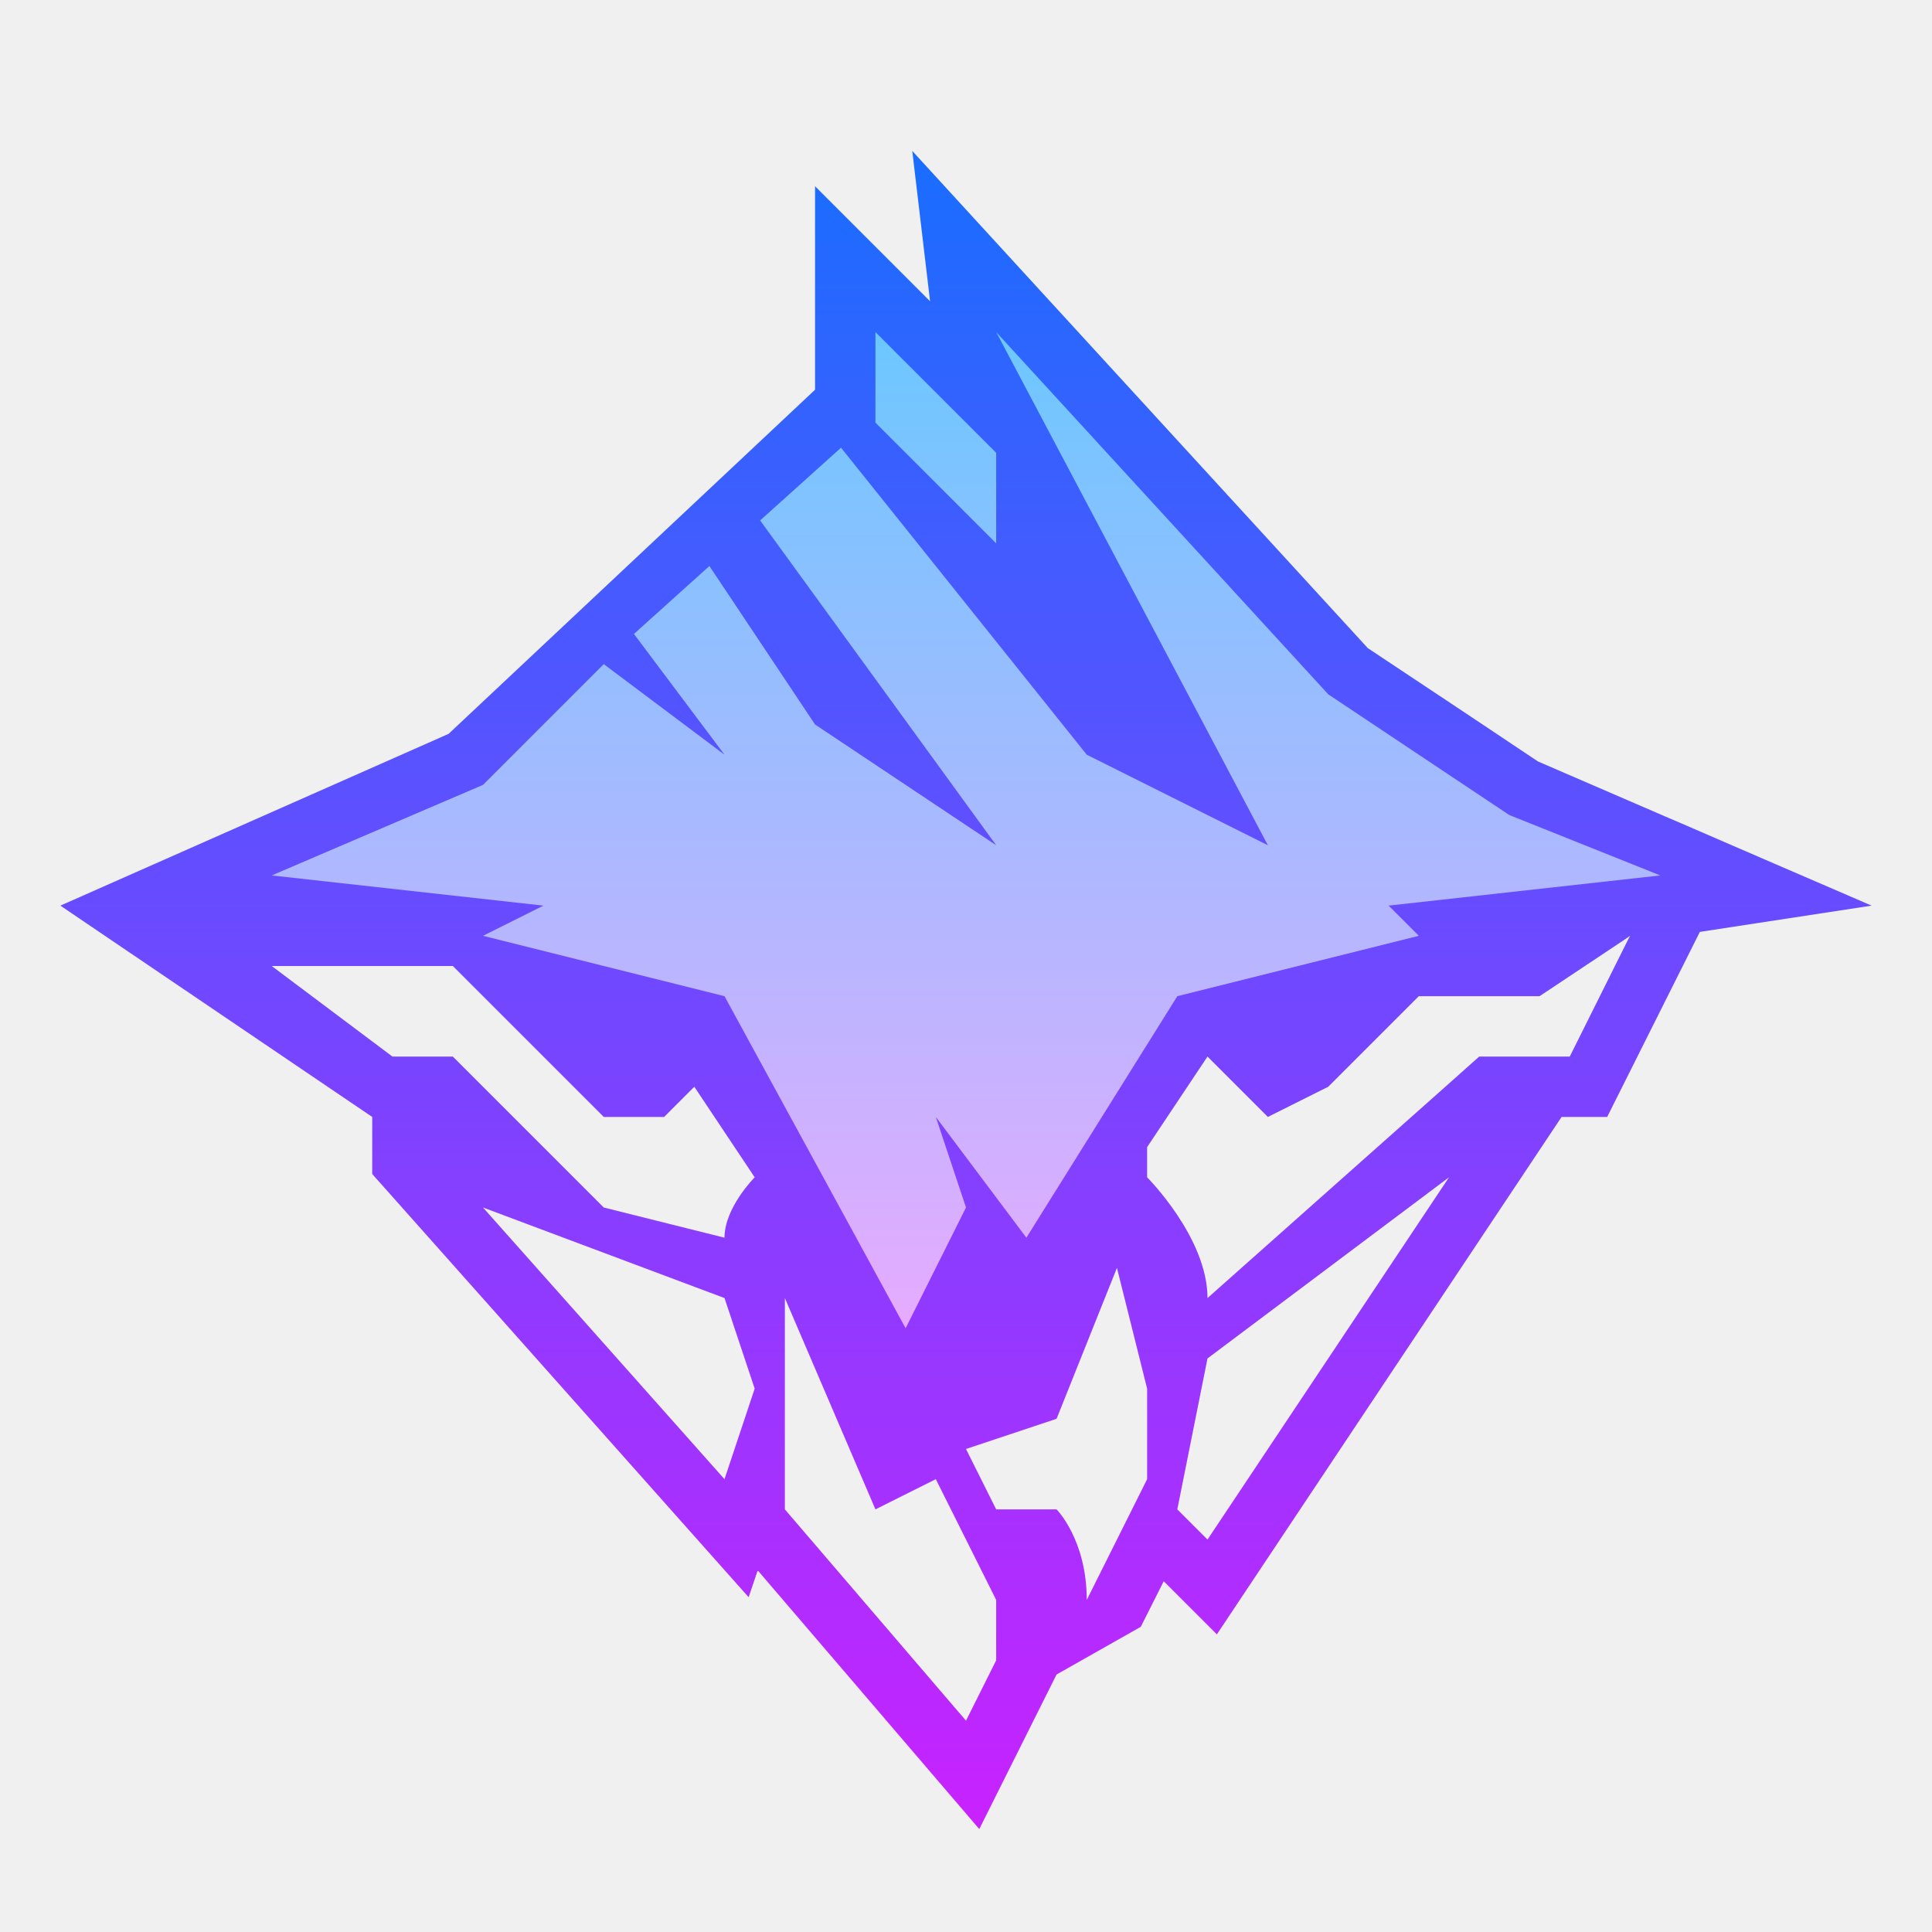
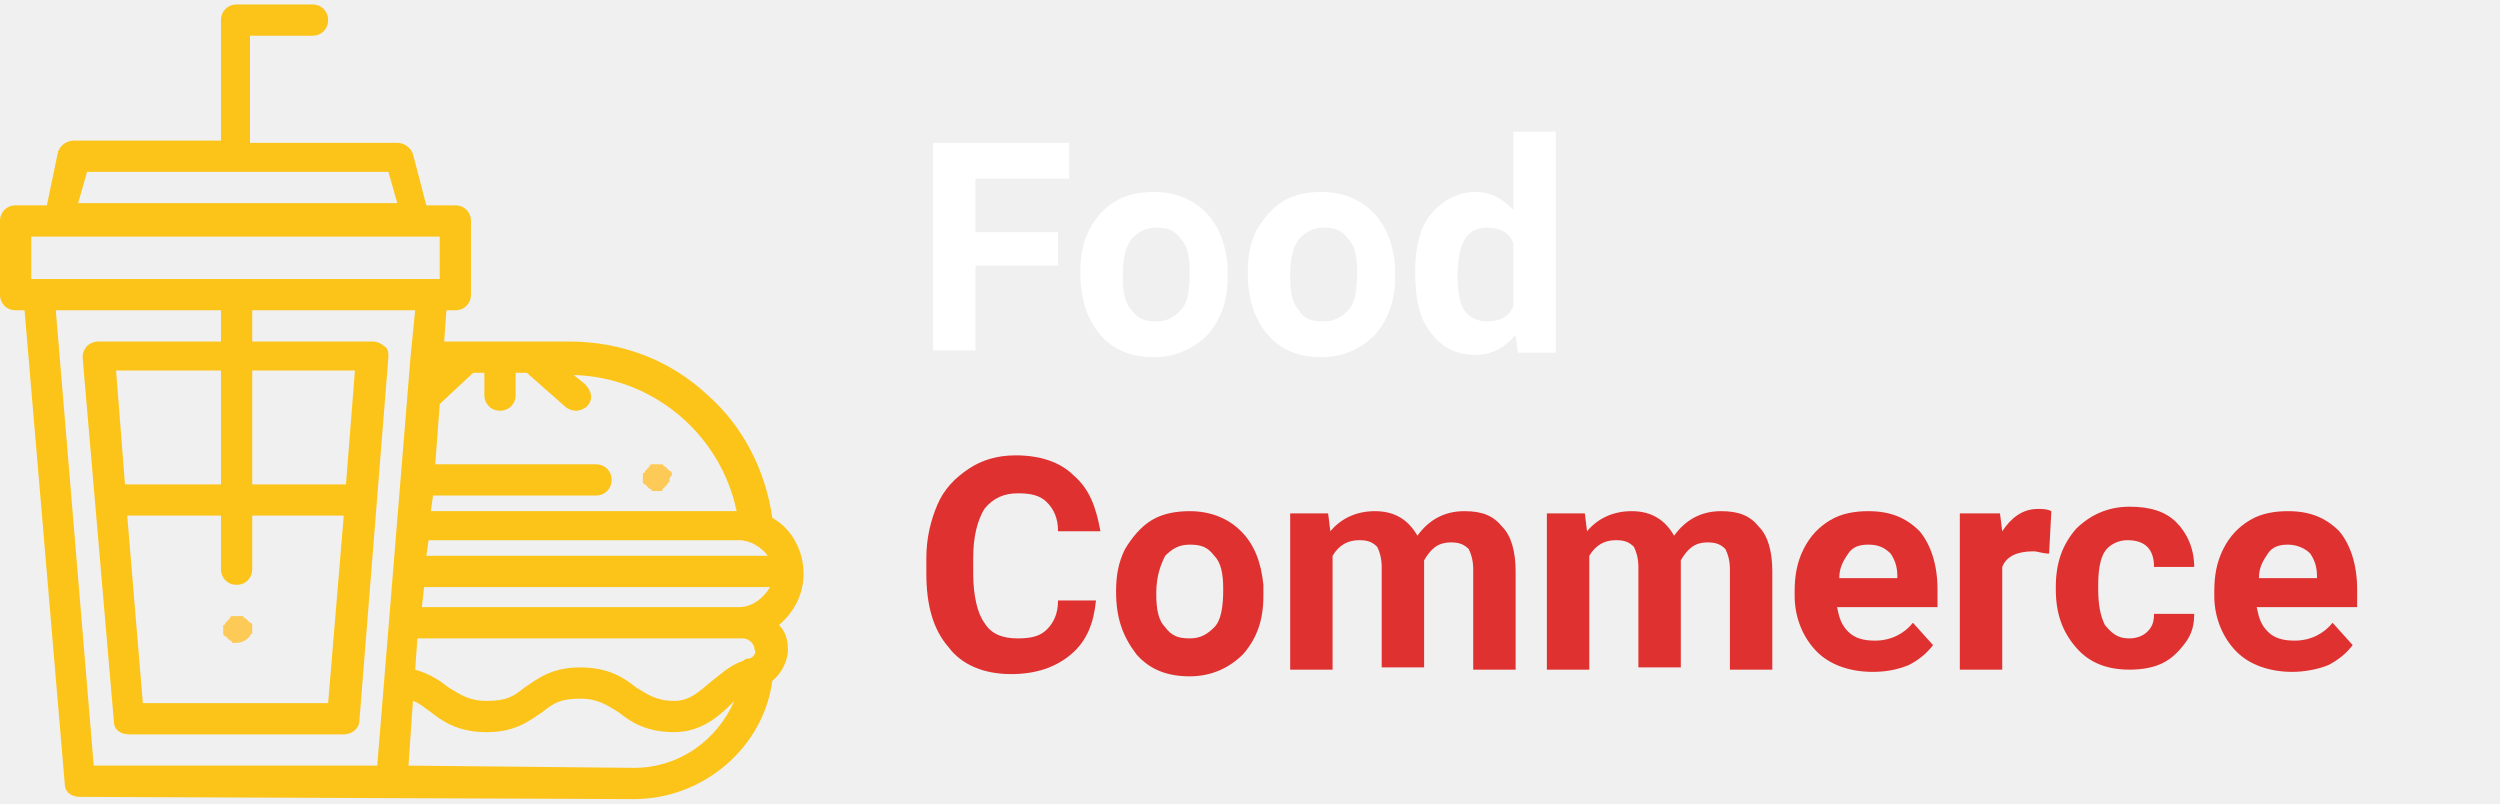
- <svg xmlns="http://www.w3.org/2000/svg" viewBox="0 0 64 64" width="64px" height="64px">
-   <linearGradient id="NA_TyEfAf0B9Zg7_jgPkka" x1="32" x2="32" y1="58.49" y2="3.594" gradientTransform="matrix(1 0 0 -1 0 64)" gradientUnits="userSpaceOnUse">
-     <stop offset="0" stop-color="#1a6dff" />
-     <stop offset="1" stop-color="#c822ff" />
-   </linearGradient>
-   <path fill="url(#NA_TyEfAf0B9Zg7_jgPkka)" d="M58.78,28.61l-1.11-0.48l-1.8-0.78l-0.7-0.3l-4.21-1.82l-0.02-0.01l-2.29-1.53l-3.34-2.22 L30.22,5l0.59,4.98L27,6.17v6.74l-12.14,11.4L2,30l10.33,7v1.89L24.8,52.91l0.3-0.89l7.34,8.57L35,55.47l2.79-1.58l0.76-1.51 l1.76,1.76L51.73,37h1.51l3.07-6.13L62,30L58.78,28.61z M24,49l-8-9l8,3l1,3L24,49z M24,41l-4-1l-5-5h-2l-4-3h6l5,5h2l1-1l2,3 C25,39,24,40,24,41z M33,55l-1,2l-6-7v-7l3,7l2-1l2,4V55z M38,49l-2,4c0-2-1-3-1-3h-2l-1-2l3-1l2-5l1,4V49z M40,51l-1-1l1-5l8-6 L40,51z M52,35h-3l-1.2,1.07L40,43c0-2-2-4-2-4v-1l2-3l2,2l2-1l3-3h4l2.78-1.85L54,31l-0.07,0.13L52,35z" />
-   <linearGradient id="NA_TyEfAf0B9Zg7_jgPkkb" x1="32" x2="32" y1="52.697" y2="20.109" gradientTransform="matrix(1 0 0 -1 0 64)" gradientUnits="userSpaceOnUse">
-     <stop offset="0" stop-color="#6dc7ff" />
-     <stop offset="1" stop-color="#e6abff" />
-   </linearGradient>
-   <path fill="url(#NA_TyEfAf0B9Zg7_jgPkkb)" d="M29,11v3l4,4v-3L29,11z M55,29l-5-2l-6-4L33,11l9,17l-6-3l-8.14-10.17l-2.68,2.41L33,28l-6-4 l-3.5-5.25L21,21l3,4l-4-3l-4,4l-7,3l9,1l-2,1l8,2l6,11l2-4l-1-3l3,4l5-8l8-2l-1-1L55,29z" />
+ <svg xmlns="http://www.w3.org/2000/svg" version="1.1" id="Layer_1" x="0px" y="0px" viewBox="0 0 112 36" style="enable-background:new 0 0 112 36;" xml:space="preserve">
+   <style type="text/css">
+ 	.st0{fill:#FECA57;}
+ 	.st1{fill:#FCC419;}
+ 	.st2{enable-background:new    ;}
+ 	.st3{fill:#FFFFFF;}
+ 	.st4{fill:#E03131;}
+ </style>
+   <path class="st0" d="M30.1,21.3v-0.1c0,0,0-0.1-0.1-0.1L29.9,21l-0.1-0.1c0,0-0.1,0-0.1-0.1h-0.1c-0.1,0-0.2,0-0.3,0h-0.1  c0,0-0.1,0-0.1,0.1L29,21l-0.1,0.1c0,0,0,0.1-0.1,0.1v0.1v0.1v0.1v0.1c0,0,0,0.1,0.1,0.1l0.1,0.1l0.1,0.1c0,0,0.1,0,0.1,0.1h0.1h0.1  h0.1h0.1c0,0,0.1,0,0.1-0.1l0.1-0.1l0.1-0.1c0,0,0-0.1,0.1-0.1v-0.1v-0.1C30.1,21.3,30.1,21.3,30.1,21.3z" />
+   <path class="st0" d="M11.3,28.1V28c0,0,0-0.1-0.1-0.1l-0.1-0.1L11,27.7c0,0-0.1,0-0.1-0.1h-0.1c-0.1,0-0.2,0-0.3,0h-0.1  c0,0-0.1,0-0.1,0.1l-0.1,0.1l-0.1,0.1c0,0,0,0.1-0.1,0.1v0.1v0.1v0.1v0.1c0,0,0,0.1,0.1,0.1l0.1,0.1l0.1,0.1c0,0,0.1,0,0.1,0.1h0.1  h0.1c0.2,0,0.4-0.1,0.5-0.2l0.1-0.1c0,0,0-0.1,0.1-0.1v-0.1v-0.1C11.3,28.2,11.3,28.1,11.3,28.1z" />
+   <path class="st1" d="M36,25.7c0-1-0.5-2-1.4-2.5c-0.3-2.1-1.3-4.1-2.9-5.5c-1.7-1.6-3.9-2.4-6.2-2.4h-5.6l0.1-1.4h0.4  c0.4,0,0.7-0.3,0.7-0.7V9.9c0-0.4-0.3-0.7-0.7-0.7h-1.3l-0.6-2.3c-0.1-0.3-0.4-0.5-0.7-0.5h-6.6V1.6H14c0.4,0,0.7-0.3,0.7-0.7  S14.4,0.2,14,0.2h-3.4c-0.4,0-0.7,0.3-0.7,0.7v5.4H3.3C3,6.3,2.7,6.5,2.6,6.8L2.1,9.2H0.7C0.3,9.2,0,9.5,0,9.9v3.3  c0,0.4,0.3,0.7,0.7,0.7h0.4l1.8,21.2c0,0.4,0.3,0.6,0.7,0.6l24.8,0.1c3.1,0,5.8-2.3,6.2-5.3c0.4-0.3,0.7-0.9,0.7-1.4  c0-0.4-0.1-0.8-0.4-1.1C35.6,27.4,36,26.6,36,25.7z M34.4,24.9H19.1l0.1-0.7h13.9C33.6,24.2,34.1,24.5,34.4,24.9z M21.2,16.7h0.5v1  c0,0.4,0.3,0.7,0.7,0.7c0.4,0,0.7-0.3,0.7-0.7v-1h0.5l1.7,1.5c0.1,0.1,0.3,0.2,0.5,0.2s0.4-0.1,0.5-0.2c0.3-0.3,0.2-0.7-0.1-1  l-0.5-0.4c3.6,0.1,6.6,2.7,7.3,6.1l0,0H19.3l0.1-0.7h7.3c0.4,0,0.7-0.3,0.7-0.7c0-0.4-0.3-0.7-0.7-0.7h-7.2l0.2-2.7L21.2,16.7z   M3.9,7.7h13.5l0.4,1.4H3.5L3.9,7.7z M1.4,10.6h18.3v1.9H1.4V10.6z M9.9,23.1v2.4c0,0.4,0.3,0.7,0.7,0.7s0.7-0.3,0.7-0.7v-2.4h4.1  l-0.7,8.4H6.4l-0.7-8.4H9.9z M5.6,21.7l-0.4-5.1h4.7v5.1H5.6z M11.3,21.7v-5.1h4.6l-0.4,5.1H11.3z M4.2,34.3L2.5,13.9h7.4v1.4H4.4  c-0.2,0-0.4,0.1-0.5,0.2c-0.1,0.1-0.2,0.3-0.2,0.5l1.4,16.3c0,0.4,0.3,0.6,0.7,0.6h9.6c0.4,0,0.7-0.3,0.7-0.6L17.4,16  c0-0.2,0-0.4-0.2-0.5c-0.1-0.1-0.3-0.2-0.5-0.2h-5.4v-1.4h7.3l-0.2,2l0,0l-1.5,18.4H4.2z M28.4,34.4l-10.1-0.1l0.2-2.9  c0.3,0.1,0.5,0.3,0.8,0.5c0.5,0.4,1.2,0.9,2.5,0.9l0,0c1.3,0,1.9-0.5,2.5-0.9c0.5-0.4,0.8-0.6,1.7-0.6c0.8,0,1.2,0.3,1.7,0.6  c0.5,0.4,1.2,0.9,2.5,0.9c1.2,0,2-0.7,2.6-1.3c0,0,0,0,0.1-0.1C32.1,33.2,30.4,34.4,28.4,34.4z M33.6,29.5L33.6,29.5L33.6,29.5  L33.6,29.5L33.6,29.5L33.6,29.5c-0.1,0-0.2,0-0.3,0.1c-0.6,0.2-1,0.6-1.4,0.9l0,0c-0.6,0.5-1,0.9-1.7,0.9c-0.8,0-1.2-0.3-1.7-0.6  c-0.5-0.4-1.2-0.9-2.5-0.9s-1.9,0.5-2.5,0.9c-0.5,0.4-0.8,0.6-1.7,0.6l0,0c-0.8,0-1.2-0.3-1.7-0.6c-0.4-0.3-0.8-0.6-1.5-0.8l0.1-1.4  h14.6c0.2,0,0.5,0.2,0.5,0.5C33.9,29.2,33.8,29.4,33.6,29.5z M33.1,27.2H18.9l0.1-0.9h15.5C34.2,26.8,33.7,27.2,33.1,27.2z" />
+   <g class="st2">
+     <path class="st3" d="M47.4,11.9h-3.7v3.8h-1.9V6.4h6.1v1.6h-4.2v2.4h3.7V11.9z" />
+     <path class="st3" d="M48.4,12.2c0-0.7,0.1-1.3,0.4-1.9s0.7-1,1.2-1.3c0.5-0.3,1.1-0.4,1.7-0.4c0.9,0,1.7,0.3,2.3,0.9   c0.6,0.6,0.9,1.4,1,2.4l0,0.5c0,1.1-0.3,1.9-0.9,2.6c-0.6,0.6-1.4,1-2.4,1c-1,0-1.8-0.3-2.4-1C48.7,14.3,48.4,13.4,48.4,12.2   L48.4,12.2z M50.3,12.4c0,0.7,0.1,1.2,0.4,1.5c0.3,0.4,0.6,0.5,1.1,0.5c0.5,0,0.8-0.2,1.1-0.5c0.3-0.3,0.4-0.9,0.4-1.7   c0-0.7-0.1-1.2-0.4-1.5c-0.3-0.4-0.6-0.5-1.1-0.5c-0.5,0-0.8,0.2-1.1,0.5C50.4,11.1,50.3,11.6,50.3,12.4z" />
+     <path class="st3" d="M55.9,12.2c0-0.7,0.1-1.3,0.4-1.9c0.3-0.5,0.7-1,1.2-1.3c0.5-0.3,1.1-0.4,1.7-0.4c0.9,0,1.7,0.3,2.3,0.9   c0.6,0.6,0.9,1.4,1,2.4l0,0.5c0,1.1-0.3,1.9-0.9,2.6c-0.6,0.6-1.4,1-2.4,1c-1,0-1.8-0.3-2.4-1C56.2,14.3,55.9,13.4,55.9,12.2   L55.9,12.2z M57.8,12.4c0,0.7,0.1,1.2,0.4,1.5c0.2,0.4,0.6,0.5,1.1,0.5c0.5,0,0.8-0.2,1.1-0.5c0.3-0.3,0.4-0.9,0.4-1.7   c0-0.7-0.1-1.2-0.4-1.5c-0.3-0.4-0.6-0.5-1.1-0.5c-0.5,0-0.8,0.2-1.1,0.5C57.9,11.1,57.8,11.6,57.8,12.4z" />
+     <path class="st3" d="M63.4,12.2c0-1.1,0.2-2,0.7-2.6c0.5-0.6,1.2-1,2-1c0.7,0,1.2,0.3,1.7,0.8V5.9h1.9v9.9H68L67.9,15   c-0.5,0.6-1.1,0.9-1.8,0.9c-0.8,0-1.5-0.3-2-1C63.6,14.3,63.4,13.4,63.4,12.2z M65.3,12.4c0,0.7,0.1,1.2,0.3,1.5   c0.2,0.3,0.6,0.5,1,0.5c0.6,0,1-0.2,1.2-0.7v-2.8c-0.2-0.5-0.6-0.7-1.2-0.7C65.7,10.2,65.3,10.9,65.3,12.4z" />
+   </g>
+   <g class="st2">
+     <path class="st4" d="M49.1,26.9c-0.1,1-0.4,1.8-1.1,2.4c-0.7,0.6-1.6,0.9-2.7,0.9c-1.2,0-2.2-0.4-2.8-1.2c-0.7-0.8-1-1.9-1-3.3V25   c0-0.9,0.2-1.7,0.5-2.4c0.3-0.7,0.8-1.2,1.4-1.6c0.6-0.4,1.3-0.6,2.1-0.6c1.1,0,2,0.3,2.6,0.9c0.7,0.6,1,1.4,1.2,2.5h-1.9   c0-0.6-0.2-1-0.5-1.3c-0.3-0.3-0.7-0.4-1.3-0.4c-0.6,0-1.1,0.2-1.5,0.7c-0.3,0.5-0.5,1.2-0.5,2.2v0.7c0,1,0.2,1.8,0.5,2.2   c0.3,0.5,0.8,0.7,1.5,0.7c0.6,0,1-0.1,1.3-0.4c0.3-0.3,0.5-0.7,0.5-1.3H49.1z" />
+     <path class="st4" d="M50,26.5c0-0.7,0.1-1.3,0.4-1.9c0.3-0.5,0.7-1,1.2-1.3c0.5-0.3,1.1-0.4,1.7-0.4c0.9,0,1.7,0.3,2.3,0.9   c0.6,0.6,0.9,1.4,1,2.4l0,0.5c0,1.1-0.3,1.9-0.9,2.6c-0.6,0.6-1.4,1-2.4,1c-1,0-1.8-0.3-2.4-1C50.3,28.5,50,27.7,50,26.5L50,26.5z    M51.8,26.6c0,0.7,0.1,1.2,0.4,1.5c0.3,0.4,0.6,0.5,1.1,0.5c0.5,0,0.8-0.2,1.1-0.5c0.3-0.3,0.4-0.9,0.4-1.7c0-0.7-0.1-1.2-0.4-1.5   c-0.3-0.4-0.6-0.5-1.1-0.5c-0.5,0-0.8,0.2-1.1,0.5C52,25.3,51.8,25.8,51.8,26.6z" />
+     <path class="st4" d="M59.5,23l0.1,0.8c0.5-0.6,1.2-0.9,2-0.9c0.9,0,1.5,0.4,1.9,1.1c0.5-0.7,1.2-1.1,2.1-1.1c0.8,0,1.3,0.2,1.7,0.7   c0.4,0.4,0.6,1.1,0.6,2V30h-1.9v-4.5c0-0.4-0.1-0.7-0.2-0.9c-0.2-0.2-0.4-0.3-0.8-0.3c-0.6,0-0.9,0.3-1.2,0.8l0,4.8h-1.9v-4.5   c0-0.4-0.1-0.7-0.2-0.9c-0.2-0.2-0.4-0.3-0.8-0.3c-0.5,0-0.9,0.2-1.2,0.7V30h-1.9v-7H59.5z" />
+     <path class="st4" d="M71,23l0.1,0.8c0.5-0.6,1.2-0.9,2-0.9c0.9,0,1.5,0.4,1.9,1.1c0.5-0.7,1.2-1.1,2.1-1.1c0.8,0,1.3,0.2,1.7,0.7   c0.4,0.4,0.6,1.1,0.6,2V30h-1.9v-4.5c0-0.4-0.1-0.7-0.2-0.9c-0.2-0.2-0.4-0.3-0.8-0.3c-0.6,0-0.9,0.3-1.2,0.8l0,4.8h-1.9v-4.5   c0-0.4-0.1-0.7-0.2-0.9c-0.2-0.2-0.4-0.3-0.8-0.3c-0.5,0-0.9,0.2-1.2,0.7V30h-1.9v-7H71z" />
+     <path class="st4" d="M83.9,30.1c-1,0-1.9-0.3-2.5-0.9c-0.6-0.6-1-1.5-1-2.5v-0.2c0-0.7,0.1-1.3,0.4-1.9c0.3-0.6,0.7-1,1.2-1.3   c0.5-0.3,1.1-0.4,1.7-0.4c1,0,1.7,0.3,2.3,0.9c0.5,0.6,0.8,1.5,0.8,2.6v0.8h-4.5c0.1,0.5,0.2,0.8,0.5,1.1c0.3,0.3,0.7,0.4,1.2,0.4   c0.7,0,1.3-0.3,1.7-0.8l0.9,1c-0.3,0.4-0.7,0.7-1.1,0.9C85,30,84.5,30.1,83.9,30.1z M83.7,24.4c-0.4,0-0.7,0.1-0.9,0.4   c-0.2,0.3-0.4,0.6-0.4,1.1h2.6v-0.1c0-0.4-0.1-0.7-0.3-1C84.4,24.5,84.1,24.4,83.7,24.4z" />
+     <path class="st4" d="M91.8,24.8c-0.3,0-0.5-0.1-0.7-0.1c-0.7,0-1.2,0.2-1.4,0.7V30h-1.9v-7h1.8l0.1,0.8c0.4-0.6,0.9-1,1.6-1   c0.2,0,0.4,0,0.6,0.1L91.8,24.8z" />
+     <path class="st4" d="M95.4,28.6c0.3,0,0.6-0.1,0.8-0.3c0.2-0.2,0.3-0.4,0.3-0.8h1.8c0,0.5-0.1,0.9-0.4,1.3c-0.3,0.4-0.6,0.7-1,0.9   c-0.4,0.2-0.9,0.3-1.5,0.3c-1,0-1.8-0.3-2.4-1s-0.9-1.5-0.9-2.6v-0.1c0-1.1,0.3-1.9,0.9-2.6c0.6-0.6,1.4-1,2.4-1   c0.9,0,1.6,0.2,2.1,0.7c0.5,0.5,0.8,1.2,0.8,2h-1.8c0-0.4-0.1-0.7-0.3-0.9c-0.2-0.2-0.5-0.3-0.9-0.3c-0.4,0-0.8,0.2-1,0.5   c-0.2,0.3-0.3,0.8-0.3,1.5v0.2c0,0.7,0.1,1.2,0.3,1.6C94.7,28.5,95,28.6,95.4,28.6z" />
+     <path class="st4" d="M102.7,30.1c-1,0-1.9-0.3-2.5-0.9c-0.6-0.6-1-1.5-1-2.5v-0.2c0-0.7,0.1-1.3,0.4-1.9c0.3-0.6,0.7-1,1.2-1.3   c0.5-0.3,1.1-0.4,1.7-0.4c1,0,1.7,0.3,2.3,0.9c0.5,0.6,0.8,1.5,0.8,2.6v0.8h-4.5c0.1,0.5,0.2,0.8,0.5,1.1c0.3,0.3,0.7,0.4,1.2,0.4   c0.7,0,1.3-0.3,1.7-0.8l0.9,1c-0.3,0.4-0.7,0.7-1.1,0.9C103.8,30,103.2,30.1,102.7,30.1z M102.5,24.4c-0.4,0-0.7,0.1-0.9,0.4   c-0.2,0.3-0.4,0.6-0.4,1.1h2.6v-0.1c0-0.4-0.1-0.7-0.3-1C103.2,24.5,102.8,24.4,102.5,24.4z" />
+   </g>
</svg>
